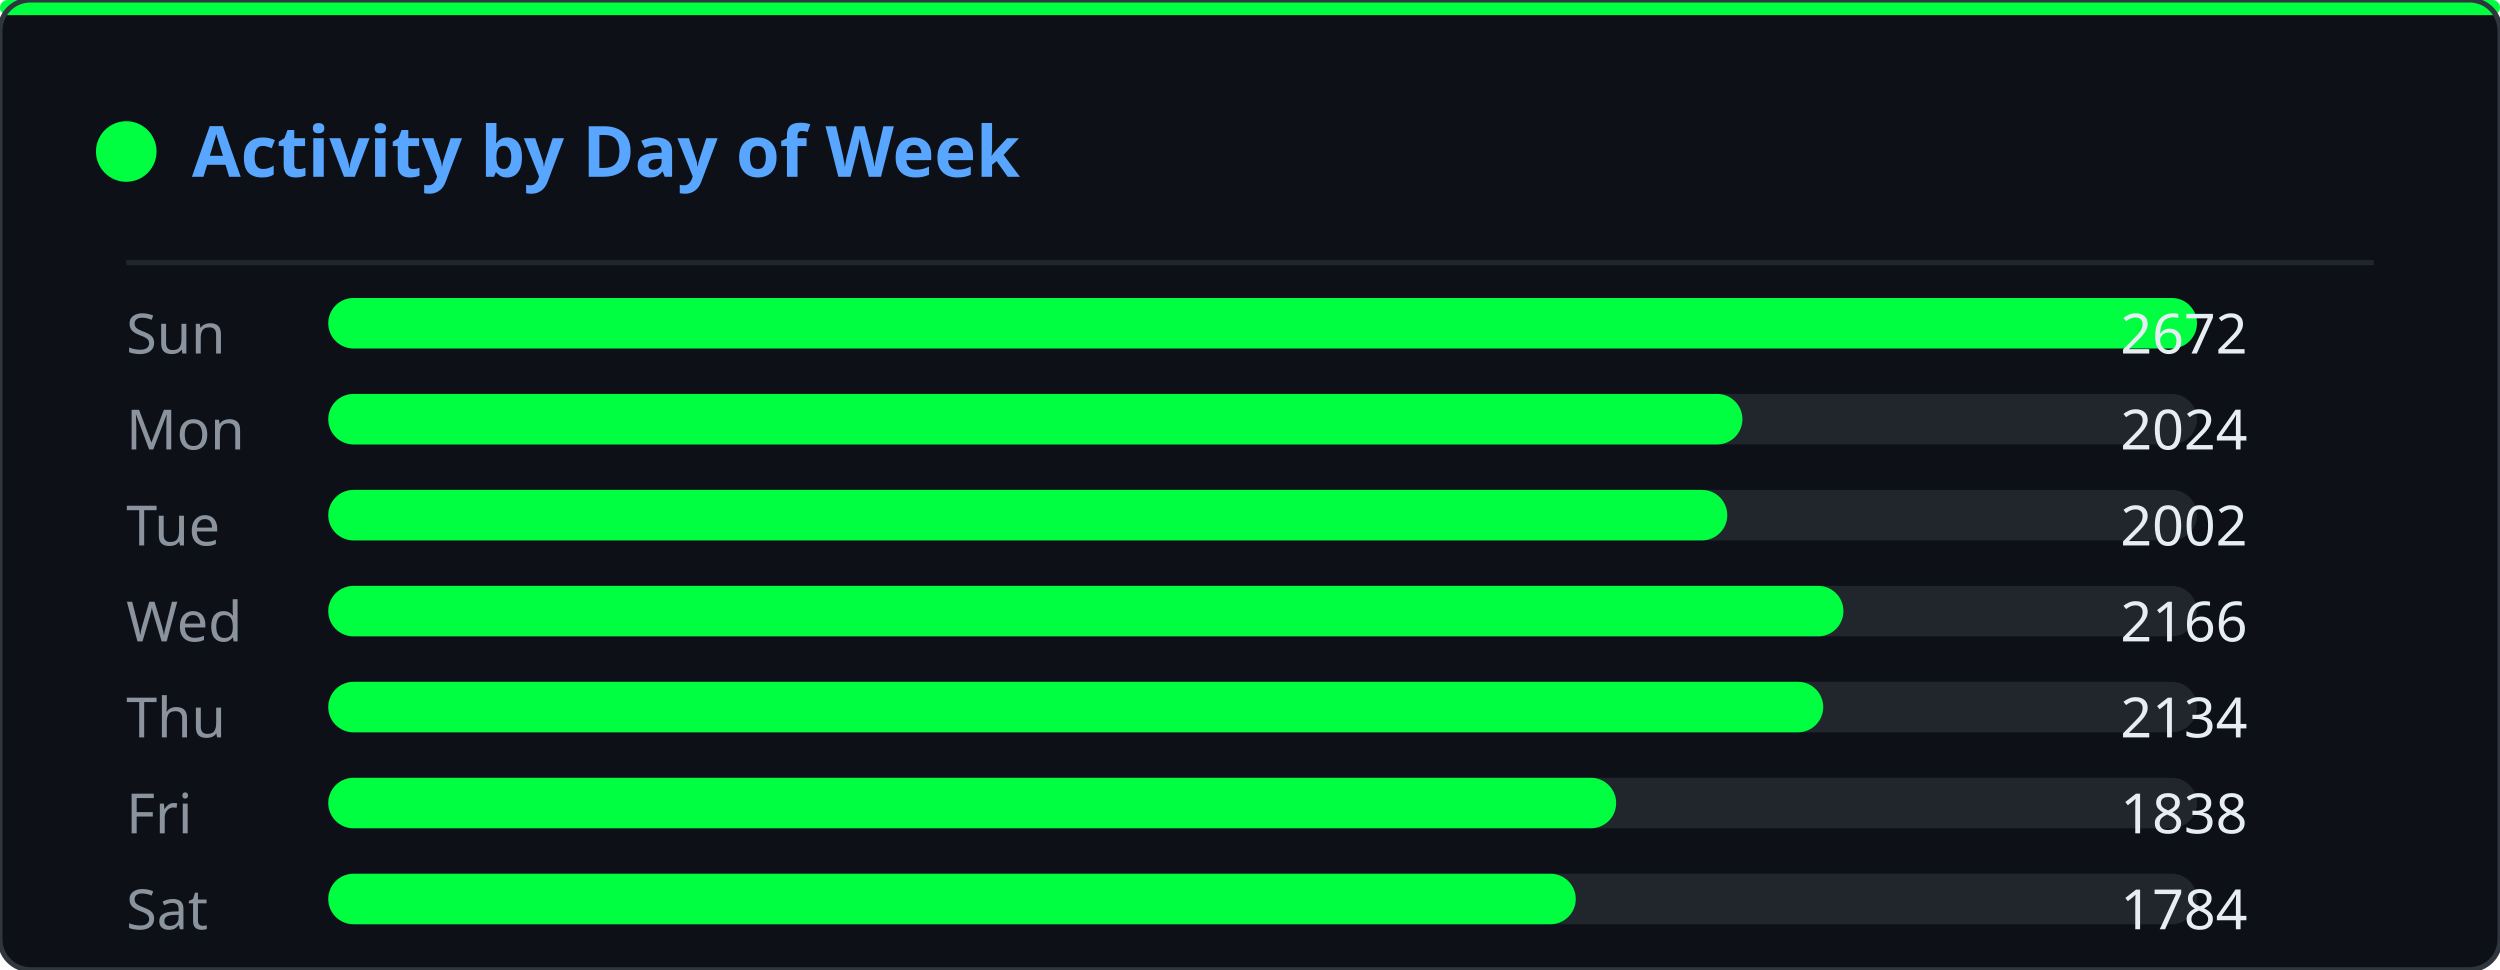
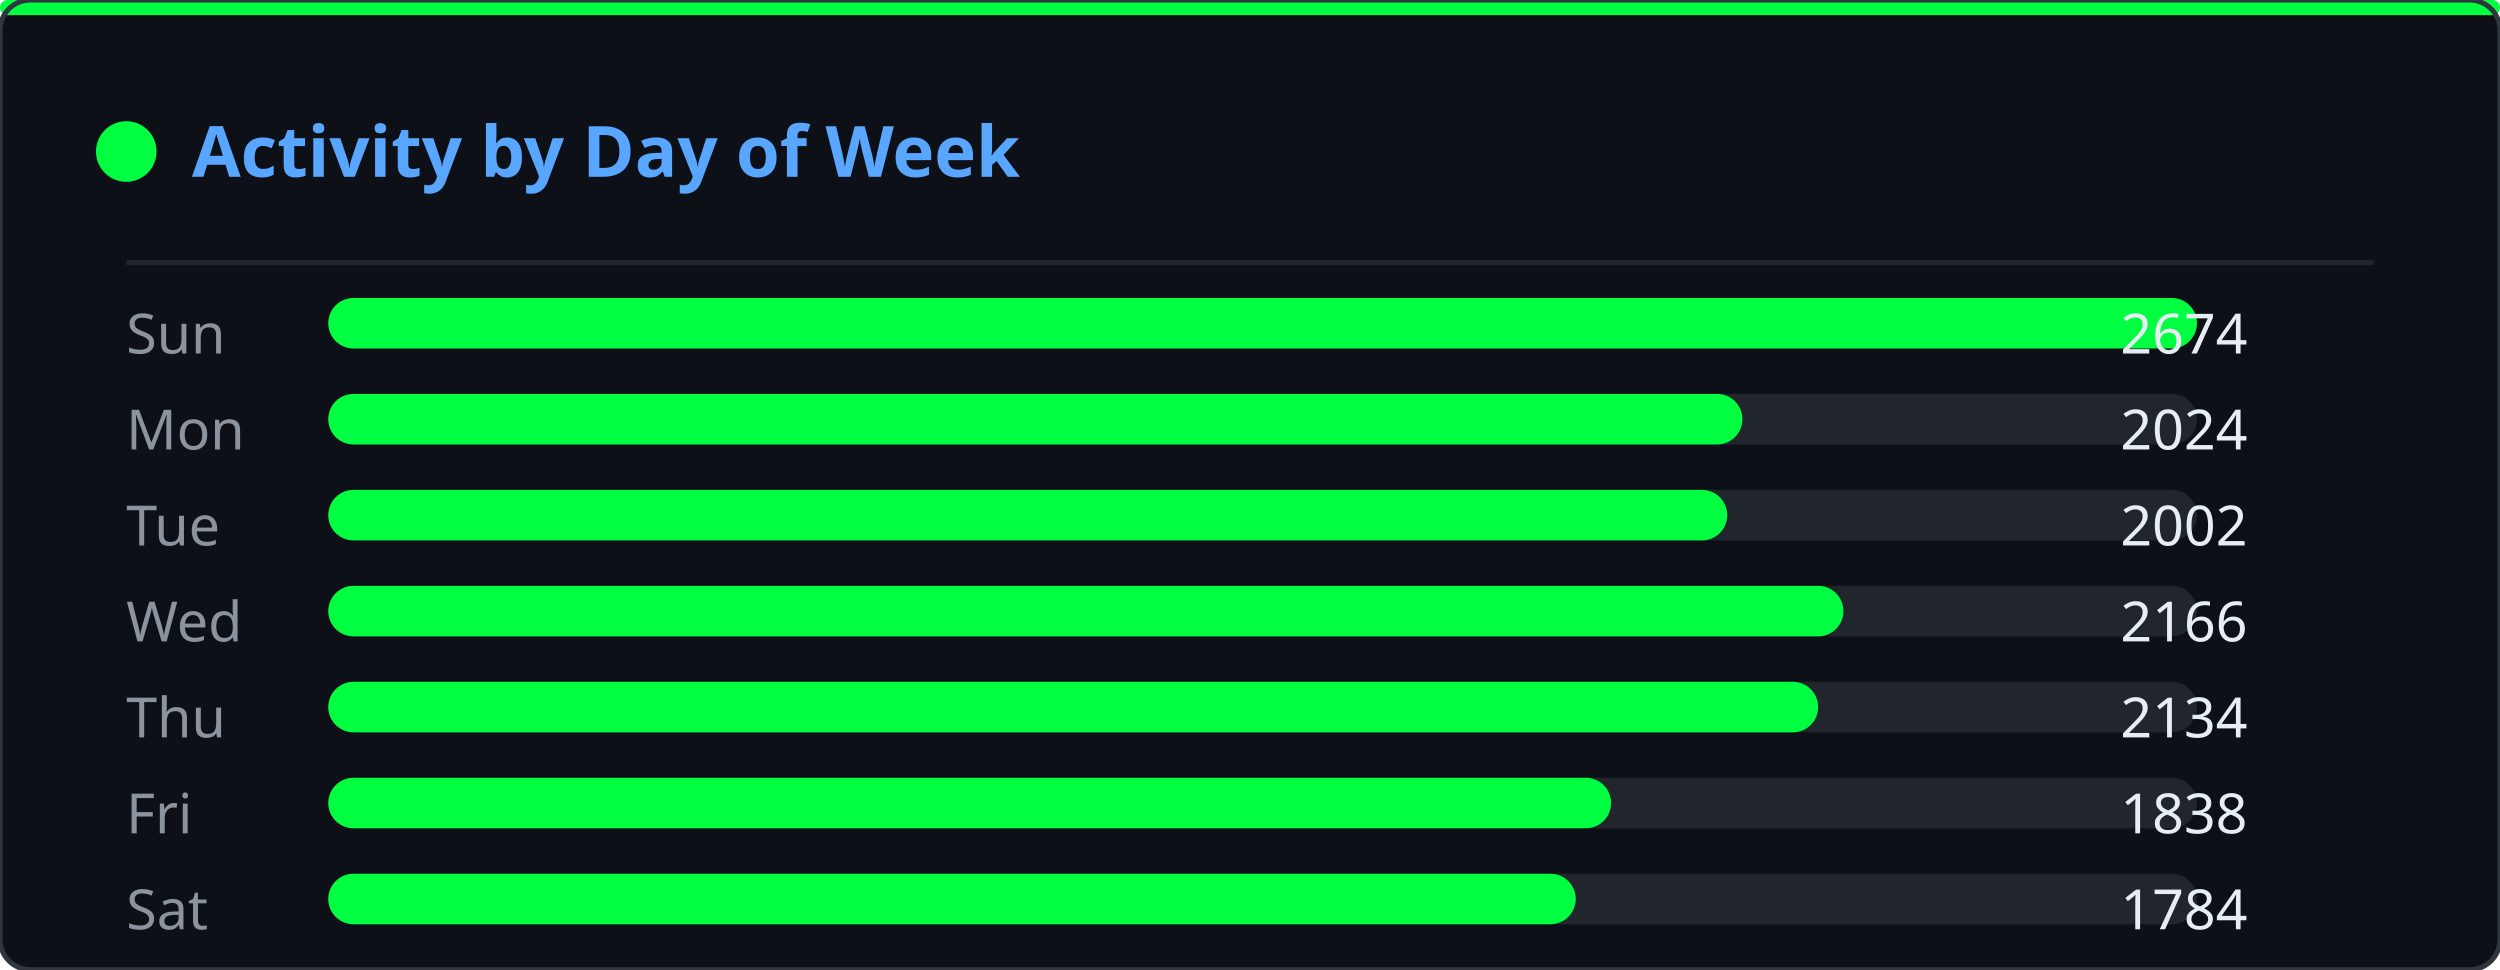
<svg xmlns="http://www.w3.org/2000/svg" width="495" height="192" viewBox="0 0 495 192">
  <defs>
    <clipPath id="ghm-clip">
      <rect width="495" height="192" rx="6" />
    </clipPath>
  </defs>
  <rect width="495" height="192" rx="6" fill="#0d1117" />
  <g clip-path="url(#ghm-clip)">
    <g opacity="0.22">
      <style>@keyframes ghm0{from{transform:translateY(-74px)}to{transform:translateY(206px)}}@keyframes ghm1{from{transform:translateY(-46px)}to{transform:translateY(206px)}}@keyframes ghm2{from{transform:translateY(-46px)}to{transform:translateY(206px)}}@keyframes ghm3{from{transform:translateY(-46px)}to{transform:translateY(206px)}}@keyframes ghm4{from{transform:translateY(-46px)}to{transform:translateY(206px)}}@keyframes ghm5{from{transform:translateY(-46px)}to{transform:translateY(206px)}}@keyframes ghm6{from{transform:translateY(-46px)}to{transform:translateY(206px)}}@keyframes ghm7{from{transform:translateY(-46px)}to{transform:translateY(206px)}}@keyframes ghm8{from{transform:translateY(-46px)}to{transform:translateY(206px)}}@keyframes ghm9{from{transform:translateY(-46px)}to{transform:translateY(206px)}}@keyframes ghm10{from{transform:translateY(-46px)}to{transform:translateY(206px)}}@keyframes ghm11{from{transform:translateY(-46px)}to{transform:translateY(206px)}}@keyframes ghm12{from{transform:translateY(-46px)}to{transform:translateY(206px)}}@keyframes ghm13{from{transform:translateY(-46px)}to{transform:translateY(206px)}}@keyframes ghm14{from{transform:translateY(-46px)}to{transform:translateY(206px)}}@keyframes ghm15{from{transform:translateY(-46px)}to{transform:translateY(206px)}}@keyframes ghm16{from{transform:translateY(-46px)}to{transform:translateY(206px)}}@keyframes ghm17{from{transform:translateY(-46px)}to{transform:translateY(206px)}}@keyframes ghm18{from{transform:translateY(-46px)}to{transform:translateY(206px)}}@keyframes ghm19{from{transform:translateY(-46px)}to{transform:translateY(206px)}}@keyframes ghm20{from{transform:translateY(-46px)}to{transform:translateY(206px)}}@keyframes ghm21{from{transform:translateY(-46px)}to{transform:translateY(206px)}}@keyframes ghm22{from{transform:translateY(-46px)}to{transform:translateY(206px)}}@keyframes ghm23{from{transform:translateY(-46px)}to{transform:translateY(206px)}}@keyframes ghm24{from{transform:translateY(-46px)}to{transform:translateY(206px)}}@keyframes ghm25{from{transform:translateY(-46px)}to{transform:translateY(206px)}}@keyframes ghm26{from{transform:translateY(-46px)}to{transform:translateY(206px)}}@keyframes ghm27{from{transform:translateY(-46px)}to{transform:translateY(206px)}}@keyframes ghm28{from{transform:translateY(-46px)}to{transform:translateY(206px)}}@keyframes ghm29{from{transform:translateY(-46px)}to{transform:translateY(206px)}}@keyframes ghm30{from{transform:translateY(-46px)}to{transform:translateY(206px)}}@keyframes ghm31{from{transform:translateY(-46px)}to{transform:translateY(206px)}}@keyframes ghm32{from{transform:translateY(-46px)}to{transform:translateY(206px)}}@keyframes ghm33{from{transform:translateY(-46px)}to{transform:translateY(206px)}}@keyframes ghm34{from{transform:translateY(-46px)}to{transform:translateY(206px)}}@keyframes ghm35{from{transform:translateY(-46px)}to{transform:translateY(206px)}}@keyframes ghm36{from{transform:translateY(-46px)}to{transform:translateY(206px)}}@keyframes ghm37{from{transform:translateY(-46px)}to{transform:translateY(206px)}}</style>
      <g style="animation:ghm0 1.57s linear infinite;animation-delay:-0.90s">
        <text x="51" y="0" font-family="monospace" font-size="12" fill="#00ff41">ﾇ</text>
        <text x="51" y="-14" font-family="monospace" font-size="12" fill="#00ff41" opacity="0.83">ｩ</text>
        <text x="51" y="-28" font-family="monospace" font-size="12" fill="#00ff41" opacity="0.67">ﾏ</text>
        <text x="51" y="-42" font-family="monospace" font-size="12" fill="#00ff41" opacity="0.50">ﾖ</text>
        <text x="51" y="-56" font-family="monospace" font-size="12" fill="#00ff41" opacity="0.33">ｶ</text>
        <text x="51" y="-70" font-family="monospace" font-size="12" fill="#00ff41" opacity="0.17">ﾇ</text>
      </g>
      <g style="animation:ghm1 2.57s linear infinite;animation-delay:-0.67s">
        <text x="56" y="0" font-family="monospace" font-size="12" fill="#00ff41">ﾀ</text>
        <text x="56" y="-14" font-family="monospace" font-size="12" fill="#00ff41" opacity="0.75">4</text>
        <text x="56" y="-28" font-family="monospace" font-size="12" fill="#00ff41" opacity="0.50">ｺ</text>
        <text x="56" y="-42" font-family="monospace" font-size="12" fill="#00ff41" opacity="0.25">ﾄ</text>
      </g>
      <g style="animation:ghm2 2.24s linear infinite;animation-delay:-0.15s">
        <text x="295" y="0" font-family="monospace" font-size="12" fill="#00ff41">ｳ</text>
        <text x="295" y="-14" font-family="monospace" font-size="12" fill="#00ff41" opacity="0.75">ﾁ</text>
        <text x="295" y="-28" font-family="monospace" font-size="12" fill="#00ff41" opacity="0.50">ｾ</text>
        <text x="295" y="-42" font-family="monospace" font-size="12" fill="#00ff41" opacity="0.25">ﾍ</text>
      </g>
      <g style="animation:ghm3 1.99s linear infinite;animation-delay:-0.92s">
        <text x="46" y="0" font-family="monospace" font-size="12" fill="#00ff41">ﾛ</text>
        <text x="46" y="-14" font-family="monospace" font-size="12" fill="#00ff41" opacity="0.75">ﾜ</text>
        <text x="46" y="-28" font-family="monospace" font-size="12" fill="#00ff41" opacity="0.50">ｪ</text>
        <text x="46" y="-42" font-family="monospace" font-size="12" fill="#00ff41" opacity="0.25">8</text>
      </g>
      <g style="animation:ghm4 1.84s linear infinite;animation-delay:-0.38s">
        <text x="43" y="0" font-family="monospace" font-size="12" fill="#00ff41">3</text>
        <text x="43" y="-14" font-family="monospace" font-size="12" fill="#00ff41" opacity="0.75">ﾃ</text>
        <text x="43" y="-28" font-family="monospace" font-size="12" fill="#00ff41" opacity="0.50">ﾋ</text>
        <text x="43" y="-42" font-family="monospace" font-size="12" fill="#00ff41" opacity="0.25">ﾓ</text>
      </g>
      <g style="animation:ghm5 2.70s linear infinite;animation-delay:-2.61s">
        <text x="28" y="0" font-family="monospace" font-size="12" fill="#00ff41">ｦ</text>
        <text x="28" y="-14" font-family="monospace" font-size="12" fill="#00ff41" opacity="0.75">ﾐ</text>
        <text x="28" y="-28" font-family="monospace" font-size="12" fill="#00ff41" opacity="0.50">9</text>
        <text x="28" y="-42" font-family="monospace" font-size="12" fill="#00ff41" opacity="0.25">9</text>
      </g>
      <g style="animation:ghm6 2.14s linear infinite;animation-delay:-1.62s">
        <text x="379" y="0" font-family="monospace" font-size="12" fill="#00ff41">ﾓ</text>
        <text x="379" y="-14" font-family="monospace" font-size="12" fill="#00ff41" opacity="0.75">ｵ</text>
        <text x="379" y="-28" font-family="monospace" font-size="12" fill="#00ff41" opacity="0.50">ﾈ</text>
        <text x="379" y="-42" font-family="monospace" font-size="12" fill="#00ff41" opacity="0.25">ｵ</text>
      </g>
      <g style="animation:ghm7 2.37s linear infinite;animation-delay:-1.35s">
        <text x="207" y="0" font-family="monospace" font-size="12" fill="#00ff41">ｶ</text>
        <text x="207" y="-14" font-family="monospace" font-size="12" fill="#00ff41" opacity="0.75">ﾁ</text>
        <text x="207" y="-28" font-family="monospace" font-size="12" fill="#00ff41" opacity="0.50">ｼ</text>
        <text x="207" y="-42" font-family="monospace" font-size="12" fill="#00ff41" opacity="0.25">6</text>
      </g>
      <g style="animation:ghm8 1.63s linear infinite;animation-delay:-0.55s">
        <text x="115" y="0" font-family="monospace" font-size="12" fill="#00ff41">ｫ</text>
        <text x="115" y="-14" font-family="monospace" font-size="12" fill="#00ff41" opacity="0.75">ﾝ</text>
        <text x="115" y="-28" font-family="monospace" font-size="12" fill="#00ff41" opacity="0.50">ﾈ</text>
        <text x="115" y="-42" font-family="monospace" font-size="12" fill="#00ff41" opacity="0.25">ﾉ</text>
      </g>
      <g style="animation:ghm9 2.35s linear infinite;animation-delay:-1.04s">
        <text x="377" y="0" font-family="monospace" font-size="12" fill="#00ff41">ｮ</text>
        <text x="377" y="-14" font-family="monospace" font-size="12" fill="#00ff41" opacity="0.75">ﾚ</text>
        <text x="377" y="-28" font-family="monospace" font-size="12" fill="#00ff41" opacity="0.50">ﾌ</text>
        <text x="377" y="-42" font-family="monospace" font-size="12" fill="#00ff41" opacity="0.25">ｴ</text>
      </g>
      <g style="animation:ghm10 1.87s linear infinite;animation-delay:-1.28s">
        <text x="122" y="0" font-family="monospace" font-size="12" fill="#00ff41">ﾃ</text>
        <text x="122" y="-14" font-family="monospace" font-size="12" fill="#00ff41" opacity="0.75">ﾎ</text>
        <text x="122" y="-28" font-family="monospace" font-size="12" fill="#00ff41" opacity="0.50">ﾎ</text>
        <text x="122" y="-42" font-family="monospace" font-size="12" fill="#00ff41" opacity="0.25">ﾖ</text>
      </g>
      <g style="animation:ghm11 3.13s linear infinite;animation-delay:-0.70s">
        <text x="440" y="0" font-family="monospace" font-size="12" fill="#00ff41">ｱ</text>
        <text x="440" y="-14" font-family="monospace" font-size="12" fill="#00ff41" opacity="0.75">ﾈ</text>
        <text x="440" y="-28" font-family="monospace" font-size="12" fill="#00ff41" opacity="0.50">ﾔ</text>
        <text x="440" y="-42" font-family="monospace" font-size="12" fill="#00ff41" opacity="0.25">ﾙ</text>
      </g>
      <g style="animation:ghm12 3.15s linear infinite;animation-delay:-2.99s">
        <text x="150" y="0" font-family="monospace" font-size="12" fill="#00ff41">ﾏ</text>
        <text x="150" y="-14" font-family="monospace" font-size="12" fill="#00ff41" opacity="0.75">ﾀ</text>
        <text x="150" y="-28" font-family="monospace" font-size="12" fill="#00ff41" opacity="0.50">ﾈ</text>
        <text x="150" y="-42" font-family="monospace" font-size="12" fill="#00ff41" opacity="0.25">ｺ</text>
      </g>
      <g style="animation:ghm13 2.21s linear infinite;animation-delay:-0.72s">
        <text x="183" y="0" font-family="monospace" font-size="12" fill="#00ff41">ﾐ</text>
        <text x="183" y="-14" font-family="monospace" font-size="12" fill="#00ff41" opacity="0.75">ｻ</text>
        <text x="183" y="-28" font-family="monospace" font-size="12" fill="#00ff41" opacity="0.50">1</text>
        <text x="183" y="-42" font-family="monospace" font-size="12" fill="#00ff41" opacity="0.25">ﾏ</text>
      </g>
      <g style="animation:ghm14 1.77s linear infinite;animation-delay:-1.04s">
        <text x="351" y="0" font-family="monospace" font-size="12" fill="#00ff41">ﾚ</text>
        <text x="351" y="-14" font-family="monospace" font-size="12" fill="#00ff41" opacity="0.75">0</text>
        <text x="351" y="-28" font-family="monospace" font-size="12" fill="#00ff41" opacity="0.50">ｵ</text>
        <text x="351" y="-42" font-family="monospace" font-size="12" fill="#00ff41" opacity="0.25">ﾂ</text>
      </g>
      <g style="animation:ghm15 2.15s linear infinite;animation-delay:-0.98s">
        <text x="176" y="0" font-family="monospace" font-size="12" fill="#00ff41">3</text>
        <text x="176" y="-14" font-family="monospace" font-size="12" fill="#00ff41" opacity="0.75">ﾝ</text>
        <text x="176" y="-28" font-family="monospace" font-size="12" fill="#00ff41" opacity="0.50">ﾅ</text>
        <text x="176" y="-42" font-family="monospace" font-size="12" fill="#00ff41" opacity="0.25">4</text>
      </g>
      <g style="animation:ghm16 3.18s linear infinite;animation-delay:-1.04s">
        <text x="116" y="0" font-family="monospace" font-size="12" fill="#00ff41">ﾁ</text>
        <text x="116" y="-14" font-family="monospace" font-size="12" fill="#00ff41" opacity="0.75">2</text>
        <text x="116" y="-28" font-family="monospace" font-size="12" fill="#00ff41" opacity="0.50">ｲ</text>
        <text x="116" y="-42" font-family="monospace" font-size="12" fill="#00ff41" opacity="0.25">3</text>
      </g>
      <g style="animation:ghm17 3.13s linear infinite;animation-delay:-1.82s">
        <text x="175" y="0" font-family="monospace" font-size="12" fill="#00ff41">ﾎ</text>
        <text x="175" y="-14" font-family="monospace" font-size="12" fill="#00ff41" opacity="0.75">ﾜ</text>
        <text x="175" y="-28" font-family="monospace" font-size="12" fill="#00ff41" opacity="0.50">ｸ</text>
        <text x="175" y="-42" font-family="monospace" font-size="12" fill="#00ff41" opacity="0.25">ｼ</text>
      </g>
      <g style="animation:ghm18 2.52s linear infinite;animation-delay:-1.46s">
        <text x="18" y="0" font-family="monospace" font-size="12" fill="#00ff41">ｷ</text>
        <text x="18" y="-14" font-family="monospace" font-size="12" fill="#00ff41" opacity="0.75">6</text>
        <text x="18" y="-28" font-family="monospace" font-size="12" fill="#00ff41" opacity="0.50">ｩ</text>
        <text x="18" y="-42" font-family="monospace" font-size="12" fill="#00ff41" opacity="0.25">ｸ</text>
      </g>
      <g style="animation:ghm19 1.94s linear infinite;animation-delay:-0.80s">
        <text x="444" y="0" font-family="monospace" font-size="12" fill="#00ff41">ｺ</text>
        <text x="444" y="-14" font-family="monospace" font-size="12" fill="#00ff41" opacity="0.75">ｶ</text>
        <text x="444" y="-28" font-family="monospace" font-size="12" fill="#00ff41" opacity="0.50">ｴ</text>
        <text x="444" y="-42" font-family="monospace" font-size="12" fill="#00ff41" opacity="0.25">ﾓ</text>
      </g>
      <g style="animation:ghm20 2.72s linear infinite;animation-delay:-0.41s">
        <text x="382" y="0" font-family="monospace" font-size="12" fill="#00ff41">3</text>
        <text x="382" y="-14" font-family="monospace" font-size="12" fill="#00ff41" opacity="0.75">ﾊ</text>
        <text x="382" y="-28" font-family="monospace" font-size="12" fill="#00ff41" opacity="0.50">ﾓ</text>
        <text x="382" y="-42" font-family="monospace" font-size="12" fill="#00ff41" opacity="0.25">ｪ</text>
      </g>
      <g style="animation:ghm21 1.65s linear infinite;animation-delay:-0.06s">
        <text x="205" y="0" font-family="monospace" font-size="12" fill="#00ff41">ﾛ</text>
        <text x="205" y="-14" font-family="monospace" font-size="12" fill="#00ff41" opacity="0.75">0</text>
        <text x="205" y="-28" font-family="monospace" font-size="12" fill="#00ff41" opacity="0.50">ﾝ</text>
        <text x="205" y="-42" font-family="monospace" font-size="12" fill="#00ff41" opacity="0.25">ﾘ</text>
      </g>
      <g style="animation:ghm22 1.88s linear infinite;animation-delay:-0.11s">
        <text x="261" y="0" font-family="monospace" font-size="12" fill="#00ff41">ｶ</text>
        <text x="261" y="-14" font-family="monospace" font-size="12" fill="#00ff41" opacity="0.75">ﾘ</text>
        <text x="261" y="-28" font-family="monospace" font-size="12" fill="#00ff41" opacity="0.50">4</text>
        <text x="261" y="-42" font-family="monospace" font-size="12" fill="#00ff41" opacity="0.25">ｹ</text>
      </g>
      <g style="animation:ghm23 1.72s linear infinite;animation-delay:-1.29s">
        <text x="74" y="0" font-family="monospace" font-size="12" fill="#00ff41">ﾖ</text>
        <text x="74" y="-14" font-family="monospace" font-size="12" fill="#00ff41" opacity="0.75">5</text>
        <text x="74" y="-28" font-family="monospace" font-size="12" fill="#00ff41" opacity="0.50">ｳ</text>
        <text x="74" y="-42" font-family="monospace" font-size="12" fill="#00ff41" opacity="0.25">ﾚ</text>
      </g>
      <g style="animation:ghm24 3.11s linear infinite;animation-delay:-1.97s">
        <text x="84" y="0" font-family="monospace" font-size="12" fill="#00ff41">1</text>
        <text x="84" y="-14" font-family="monospace" font-size="12" fill="#00ff41" opacity="0.75">0</text>
        <text x="84" y="-28" font-family="monospace" font-size="12" fill="#00ff41" opacity="0.50">ﾘ</text>
        <text x="84" y="-42" font-family="monospace" font-size="12" fill="#00ff41" opacity="0.25">7</text>
      </g>
      <g style="animation:ghm25 2.23s linear infinite;animation-delay:-0.66s">
        <text x="245" y="0" font-family="monospace" font-size="12" fill="#00ff41">ｿ</text>
        <text x="245" y="-14" font-family="monospace" font-size="12" fill="#00ff41" opacity="0.75">ﾒ</text>
        <text x="245" y="-28" font-family="monospace" font-size="12" fill="#00ff41" opacity="0.50">ｨ</text>
        <text x="245" y="-42" font-family="monospace" font-size="12" fill="#00ff41" opacity="0.25">ｻ</text>
      </g>
      <g style="animation:ghm26 3.20s linear infinite;animation-delay:-1.89s">
        <text x="163" y="0" font-family="monospace" font-size="12" fill="#00ff41">5</text>
        <text x="163" y="-14" font-family="monospace" font-size="12" fill="#00ff41" opacity="0.75">ﾕ</text>
        <text x="163" y="-28" font-family="monospace" font-size="12" fill="#00ff41" opacity="0.50">ﾌ</text>
        <text x="163" y="-42" font-family="monospace" font-size="12" fill="#00ff41" opacity="0.25">ﾌ</text>
      </g>
      <g style="animation:ghm27 2.84s linear infinite;animation-delay:-0.59s">
        <text x="444" y="0" font-family="monospace" font-size="12" fill="#00ff41">ｱ</text>
        <text x="444" y="-14" font-family="monospace" font-size="12" fill="#00ff41" opacity="0.75">ｪ</text>
        <text x="444" y="-28" font-family="monospace" font-size="12" fill="#00ff41" opacity="0.50">0</text>
        <text x="444" y="-42" font-family="monospace" font-size="12" fill="#00ff41" opacity="0.25">3</text>
      </g>
      <g style="animation:ghm28 3.04s linear infinite;animation-delay:-0.90s">
        <text x="416" y="0" font-family="monospace" font-size="12" fill="#00ff41">ﾖ</text>
        <text x="416" y="-14" font-family="monospace" font-size="12" fill="#00ff41" opacity="0.75">ｹ</text>
        <text x="416" y="-28" font-family="monospace" font-size="12" fill="#00ff41" opacity="0.50">ﾛ</text>
        <text x="416" y="-42" font-family="monospace" font-size="12" fill="#00ff41" opacity="0.25">ﾝ</text>
      </g>
      <g style="animation:ghm29 3.08s linear infinite;animation-delay:-2.24s">
        <text x="71" y="0" font-family="monospace" font-size="12" fill="#00ff41">ｳ</text>
        <text x="71" y="-14" font-family="monospace" font-size="12" fill="#00ff41" opacity="0.75">4</text>
        <text x="71" y="-28" font-family="monospace" font-size="12" fill="#00ff41" opacity="0.50">ﾒ</text>
        <text x="71" y="-42" font-family="monospace" font-size="12" fill="#00ff41" opacity="0.25">ｾ</text>
      </g>
      <g style="animation:ghm30 1.64s linear infinite;animation-delay:-1.17s">
        <text x="311" y="0" font-family="monospace" font-size="12" fill="#00ff41">ﾒ</text>
        <text x="311" y="-14" font-family="monospace" font-size="12" fill="#00ff41" opacity="0.75">ﾙ</text>
        <text x="311" y="-28" font-family="monospace" font-size="12" fill="#00ff41" opacity="0.50">ｵ</text>
        <text x="311" y="-42" font-family="monospace" font-size="12" fill="#00ff41" opacity="0.25">ﾓ</text>
      </g>
      <g style="animation:ghm31 2.93s linear infinite;animation-delay:-2.38s">
        <text x="360" y="0" font-family="monospace" font-size="12" fill="#00ff41">ﾖ</text>
        <text x="360" y="-14" font-family="monospace" font-size="12" fill="#00ff41" opacity="0.75">9</text>
        <text x="360" y="-28" font-family="monospace" font-size="12" fill="#00ff41" opacity="0.50">9</text>
        <text x="360" y="-42" font-family="monospace" font-size="12" fill="#00ff41" opacity="0.25">ｾ</text>
      </g>
      <g style="animation:ghm32 2.81s linear infinite;animation-delay:-1.81s">
        <text x="142" y="0" font-family="monospace" font-size="12" fill="#00ff41">ｳ</text>
        <text x="142" y="-14" font-family="monospace" font-size="12" fill="#00ff41" opacity="0.75">ﾊ</text>
        <text x="142" y="-28" font-family="monospace" font-size="12" fill="#00ff41" opacity="0.50">ｺ</text>
        <text x="142" y="-42" font-family="monospace" font-size="12" fill="#00ff41" opacity="0.25">ｺ</text>
      </g>
      <g style="animation:ghm33 3.12s linear infinite;animation-delay:-1.67s">
        <text x="25" y="0" font-family="monospace" font-size="12" fill="#00ff41">ｽ</text>
        <text x="25" y="-14" font-family="monospace" font-size="12" fill="#00ff41" opacity="0.75">1</text>
        <text x="25" y="-28" font-family="monospace" font-size="12" fill="#00ff41" opacity="0.50">ﾄ</text>
        <text x="25" y="-42" font-family="monospace" font-size="12" fill="#00ff41" opacity="0.25">ﾅ</text>
      </g>
      <g style="animation:ghm34 2.99s linear infinite;animation-delay:-0.61s">
        <text x="242" y="0" font-family="monospace" font-size="12" fill="#00ff41">ﾜ</text>
        <text x="242" y="-14" font-family="monospace" font-size="12" fill="#00ff41" opacity="0.75">ｶ</text>
        <text x="242" y="-28" font-family="monospace" font-size="12" fill="#00ff41" opacity="0.50">ｬ</text>
        <text x="242" y="-42" font-family="monospace" font-size="12" fill="#00ff41" opacity="0.25">ｴ</text>
      </g>
      <g style="animation:ghm35 2.78s linear infinite;animation-delay:-2.63s">
        <text x="245" y="0" font-family="monospace" font-size="12" fill="#00ff41">ﾚ</text>
        <text x="245" y="-14" font-family="monospace" font-size="12" fill="#00ff41" opacity="0.75">ﾇ</text>
        <text x="245" y="-28" font-family="monospace" font-size="12" fill="#00ff41" opacity="0.50">ｺ</text>
        <text x="245" y="-42" font-family="monospace" font-size="12" fill="#00ff41" opacity="0.25">ｧ</text>
      </g>
      <g style="animation:ghm36 3.07s linear infinite;animation-delay:-1.25s">
        <text x="387" y="0" font-family="monospace" font-size="12" fill="#00ff41">ｸ</text>
        <text x="387" y="-14" font-family="monospace" font-size="12" fill="#00ff41" opacity="0.75">ｳ</text>
        <text x="387" y="-28" font-family="monospace" font-size="12" fill="#00ff41" opacity="0.50">ｯ</text>
        <text x="387" y="-42" font-family="monospace" font-size="12" fill="#00ff41" opacity="0.25">0</text>
      </g>
      <g style="animation:ghm37 2.26s linear infinite;animation-delay:-1.19s">
        <text x="456" y="0" font-family="monospace" font-size="12" fill="#00ff41">ｨ</text>
        <text x="456" y="-14" font-family="monospace" font-size="12" fill="#00ff41" opacity="0.75">ｱ</text>
        <text x="456" y="-28" font-family="monospace" font-size="12" fill="#00ff41" opacity="0.50">ﾓ</text>
        <text x="456" y="-42" font-family="monospace" font-size="12" fill="#00ff41" opacity="0.25">1</text>
      </g>
    </g>
  </g>
  <rect width="495" height="3" rx="1.5" fill="#00ff41" />
  <rect width="495" height="192" rx="6" fill="none" stroke="#30363d" stroke-width="1" />
  <circle cx="25" cy="30" r="6" fill="#00ff41" />
  <text x="38" y="35" font-family="'Segoe UI',Ubuntu,sans-serif" font-size="14" font-weight="600" fill="#58a6ff">Activity by Day of Week</text>
  <line x1="25" y1="52" x2="470" y2="52" stroke="#21262d" stroke-width="1" />
  <text x="25" y="70" font-family="'Segoe UI',Ubuntu,sans-serif" font-size="11" fill="#8b949e">Sun</text>
  <rect x="65" y="59" width="370" height="10" rx="5" fill="#21262d" />
  <rect x="65" y="59" width="370" height="10" rx="5" fill="#00ff41" />
-   <text x="445" y="70" text-anchor="end" font-family="'Segoe UI',Ubuntu,sans-serif" font-size="11" fill="#e6edf3">2672</text>
+   <text x="445" y="70" text-anchor="end" font-family="'Segoe UI',Ubuntu,sans-serif" font-size="11" fill="#e6edf3">2674</text>
  <text x="25" y="89" font-family="'Segoe UI',Ubuntu,sans-serif" font-size="11" fill="#8b949e">Mon</text>
  <rect x="65" y="78" width="370" height="10" rx="5" fill="#21262d" />
  <rect x="65" y="78" width="280" height="10" rx="5" fill="#00ff41" />
  <text x="445" y="89" text-anchor="end" font-family="'Segoe UI',Ubuntu,sans-serif" font-size="11" fill="#e6edf3">2024</text>
  <text x="25" y="108" font-family="'Segoe UI',Ubuntu,sans-serif" font-size="11" fill="#8b949e">Tue</text>
  <rect x="65" y="97" width="370" height="10" rx="5" fill="#21262d" />
  <rect x="65" y="97" width="277" height="10" rx="5" fill="#00ff41" />
  <text x="445" y="108" text-anchor="end" font-family="'Segoe UI',Ubuntu,sans-serif" font-size="11" fill="#e6edf3">2002</text>
  <text x="25" y="127" font-family="'Segoe UI',Ubuntu,sans-serif" font-size="11" fill="#8b949e">Wed</text>
  <rect x="65" y="116" width="370" height="10" rx="5" fill="#21262d" />
  <rect x="65" y="116" width="300" height="10" rx="5" fill="#00ff41" />
  <text x="445" y="127" text-anchor="end" font-family="'Segoe UI',Ubuntu,sans-serif" font-size="11" fill="#e6edf3">2166</text>
  <text x="25" y="146" font-family="'Segoe UI',Ubuntu,sans-serif" font-size="11" fill="#8b949e">Thu</text>
  <rect x="65" y="135" width="370" height="10" rx="5" fill="#21262d" />
-   <rect x="65" y="135" width="296" height="10" rx="5" fill="#00ff41" />
+   <rect x="65" y="135" width="295" height="10" rx="5" fill="#00ff41" />
  <text x="445" y="146" text-anchor="end" font-family="'Segoe UI',Ubuntu,sans-serif" font-size="11" fill="#e6edf3">2134</text>
  <text x="25" y="165" font-family="'Segoe UI',Ubuntu,sans-serif" font-size="11" fill="#8b949e">Fri</text>
  <rect x="65" y="154" width="370" height="10" rx="5" fill="#21262d" />
-   <rect x="65" y="154" width="255" height="10" rx="5" fill="#00ff41" />
+   <rect x="65" y="154" width="254" height="10" rx="5" fill="#00ff41" />
  <text x="445" y="165" text-anchor="end" font-family="'Segoe UI',Ubuntu,sans-serif" font-size="11" fill="#e6edf3">1838</text>
  <text x="25" y="184" font-family="'Segoe UI',Ubuntu,sans-serif" font-size="11" fill="#8b949e">Sat</text>
  <rect x="65" y="173" width="370" height="10" rx="5" fill="#21262d" />
  <rect x="65" y="173" width="247" height="10" rx="5" fill="#00ff41" />
  <text x="445" y="184" text-anchor="end" font-family="'Segoe UI',Ubuntu,sans-serif" font-size="11" fill="#e6edf3">1784</text>
</svg>
